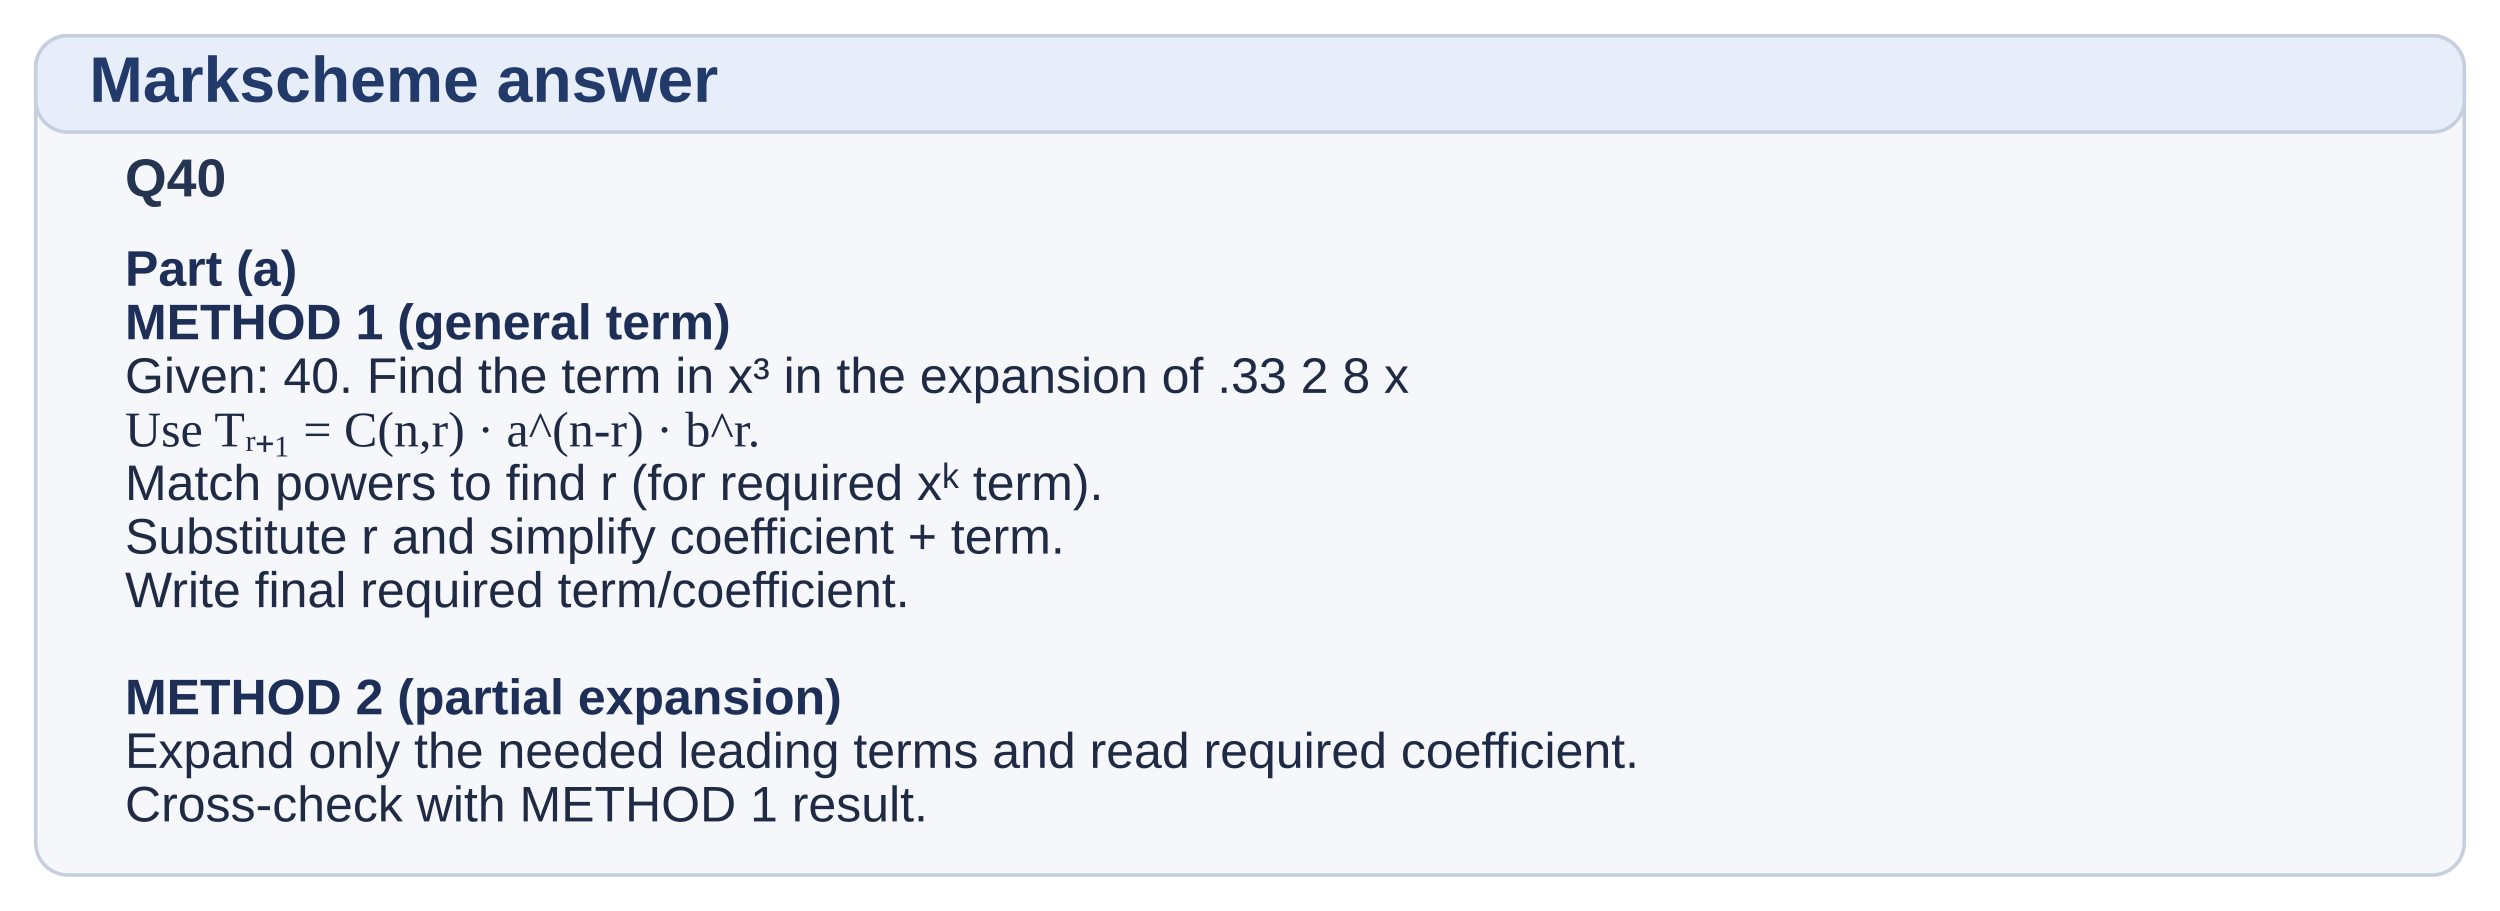
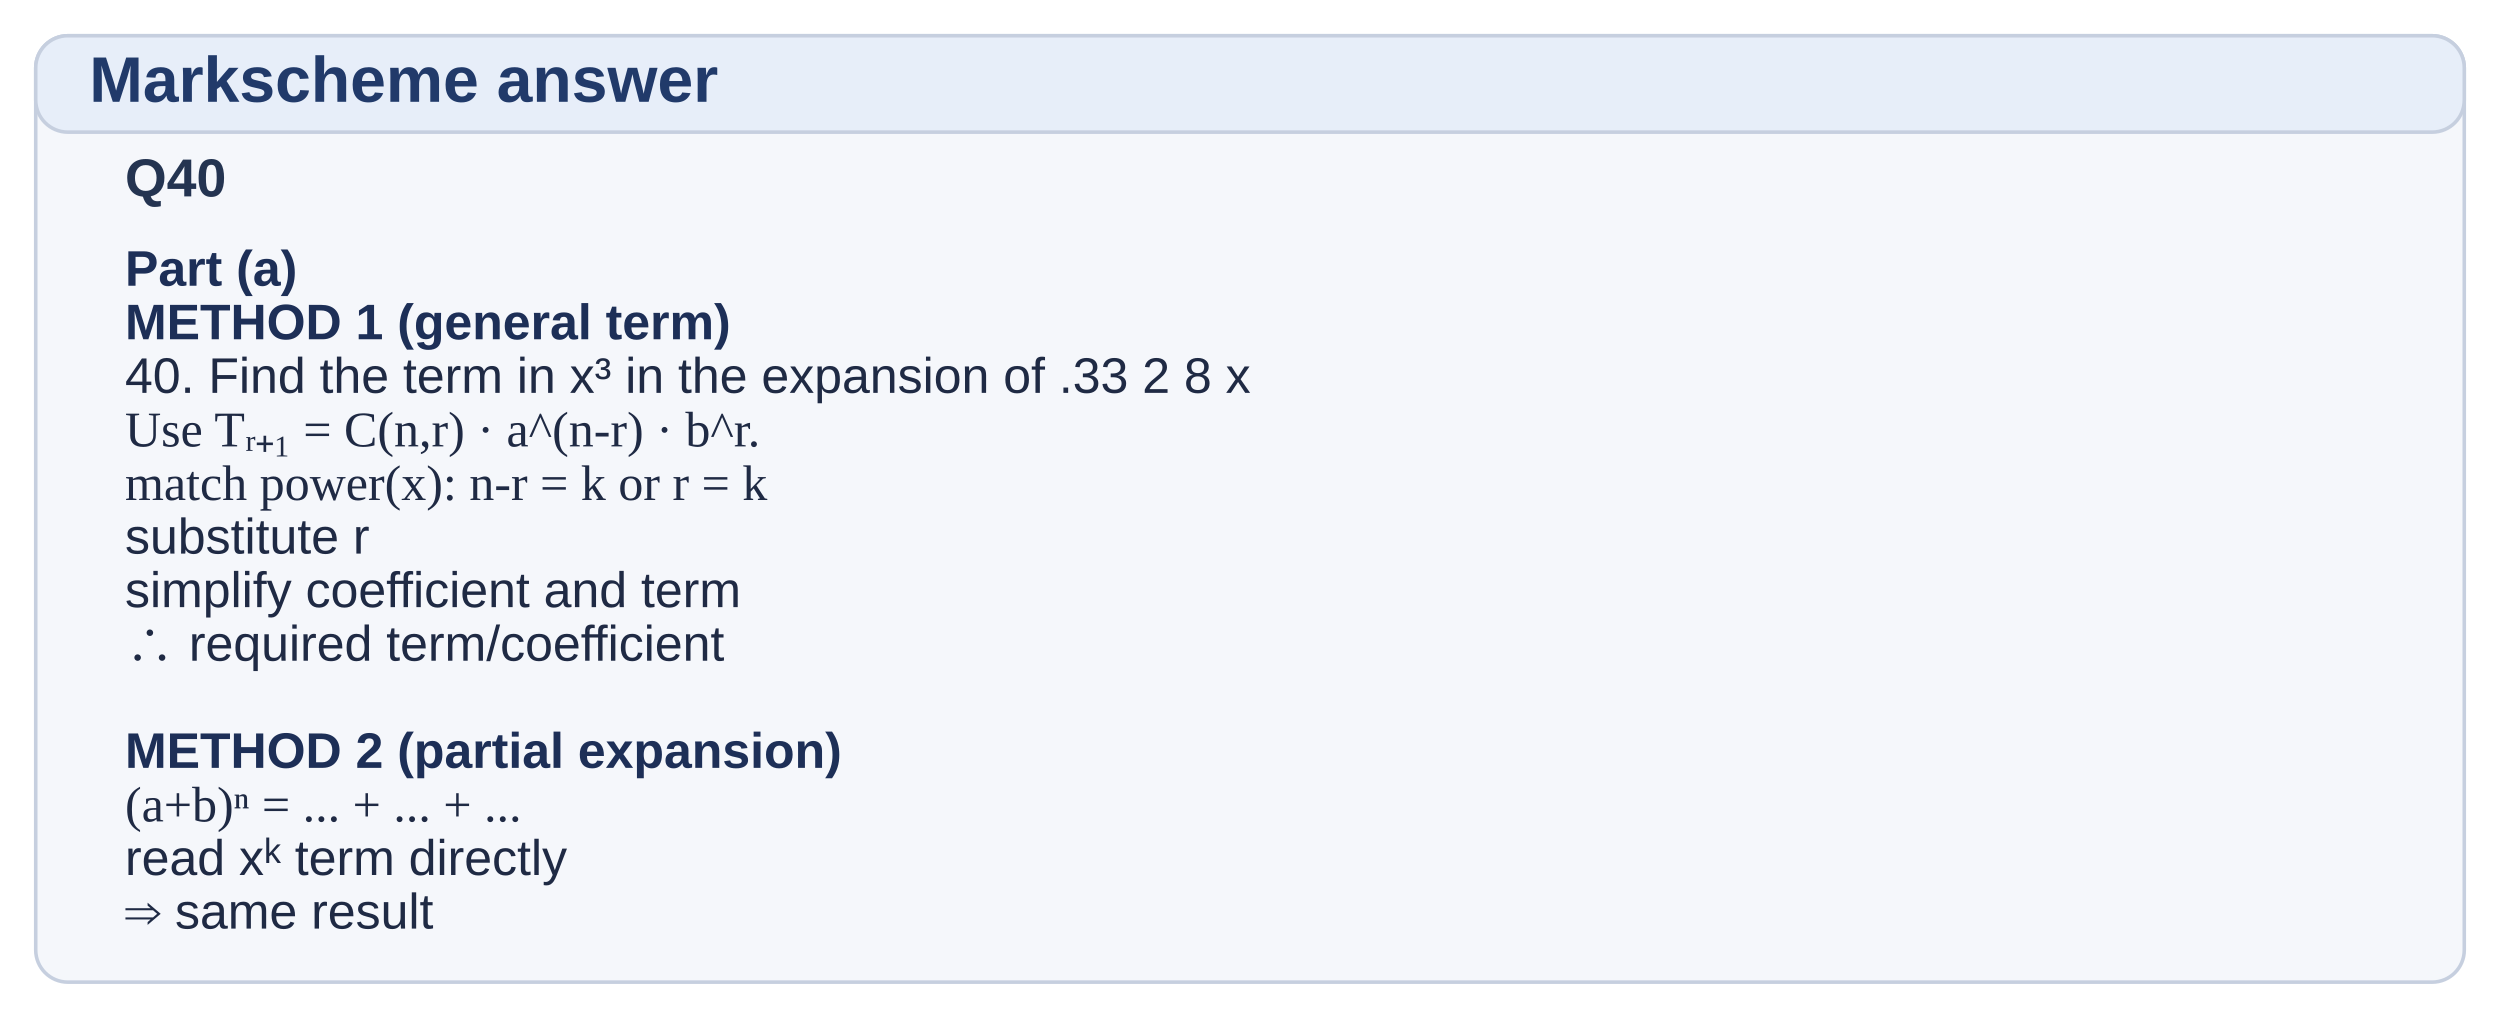
- <svg xmlns="http://www.w3.org/2000/svg" width="1400" height="510" viewBox="0 0 1400 510">
-   <rect x="20" y="20" width="1360" height="470" rx="18" ry="18" fill="#f5f7fb" stroke="#c6cfdf" stroke-width="2" />
+ <svg xmlns="http://www.w3.org/2000/svg" width="1400" height="570" viewBox="0 0 1400 570">
+   <rect x="20" y="20" width="1360" height="530" rx="18" ry="18" fill="#f5f7fb" stroke="#c6cfdf" stroke-width="2" />
  <rect x="20" y="20" width="1360" height="54" rx="18" ry="18" fill="#e7eef9" stroke="#c6cfdf" stroke-width="2" />
  <text x="50" y="57" font-family="Arial, Helvetica, sans-serif" font-size="36" font-weight="700" fill="#213a6a">Markscheme answer</text>
  <text x="70" y="110" font-family="Arial, Helvetica, sans-serif" font-size="30" font-weight="700" fill="#243451">Q40</text>
  <text x="70" y="160" font-family="Arial, Helvetica, sans-serif" font-size="28" font-weight="700" fill="#1d2f57">Part (a)</text>
  <text x="70" y="190" font-family="Arial, Helvetica, sans-serif" font-size="28" font-weight="700" fill="#1d2f57">METHOD 1 (general term)</text>
-   <text x="70" y="220" font-family="Arial, Helvetica, sans-serif" font-size="28" font-weight="500" fill="#1f2a44">Given: 40. Find the term in x³ in the expansion of .33 2 8 x</text>
+   <text x="70" y="220" font-family="Arial, Helvetica, sans-serif" font-size="28" font-weight="500" fill="#1f2a44">40. Find the term in x³ in the expansion of .33 2 8 x</text>
  <text x="70" y="250" font-family="Cambria Math, STIX Two Math, Times New Roman, serif" font-size="28" font-weight="500" fill="#1f2a44">Use Tᵣ₊₁ = C(n,r) · a^(n-r) · b^r.</text>
-   <text x="70" y="280" font-family="Arial, Helvetica, sans-serif" font-size="28" font-weight="500" fill="#1f2a44">Match powers to find r (for required xᵏ term).</text>
-   <text x="70" y="310" font-family="Arial, Helvetica, sans-serif" font-size="28" font-weight="500" fill="#1f2a44">Substitute r and simplify coefficient + term.</text>
-   <text x="70" y="340" font-family="Arial, Helvetica, sans-serif" font-size="28" font-weight="500" fill="#1f2a44">Write final required term/coefficient.</text>
-   <text x="70" y="370" font-family="Arial, Helvetica, sans-serif" font-size="28" font-weight="500" fill="#1f2a44"> </text>
-   <text x="70" y="400" font-family="Arial, Helvetica, sans-serif" font-size="28" font-weight="700" fill="#1d2f57">METHOD 2 (partial expansion)</text>
-   <text x="70" y="430" font-family="Arial, Helvetica, sans-serif" font-size="28" font-weight="500" fill="#1f2a44">Expand only the needed leading terms and read required coefficient.</text>
-   <text x="70" y="460" font-family="Arial, Helvetica, sans-serif" font-size="28" font-weight="500" fill="#1f2a44">Cross-check with METHOD 1 result.</text>
+   <text x="70" y="280" font-family="Cambria Math, STIX Two Math, Times New Roman, serif" font-size="28" font-weight="500" fill="#1f2a44">match power(x): n-r = k  or  r = k</text>
+   <text x="70" y="310" font-family="Arial, Helvetica, sans-serif" font-size="28" font-weight="500" fill="#1f2a44">substitute r</text>
+   <text x="70" y="340" font-family="Arial, Helvetica, sans-serif" font-size="28" font-weight="500" fill="#1f2a44">simplify coefficient and term</text>
+   <text x="70" y="370" font-family="Arial, Helvetica, sans-serif" font-size="28" font-weight="500" fill="#1f2a44">∴ required term/coefficient</text>
+   <text x="70" y="400" font-family="Arial, Helvetica, sans-serif" font-size="28" font-weight="500" fill="#1f2a44"> </text>
+   <text x="70" y="430" font-family="Arial, Helvetica, sans-serif" font-size="28" font-weight="700" fill="#1d2f57">METHOD 2 (partial expansion)</text>
+   <text x="70" y="460" font-family="Cambria Math, STIX Two Math, Times New Roman, serif" font-size="28" font-weight="500" fill="#1f2a44">(a+b)ⁿ = ... + ... + ...</text>
+   <text x="70" y="490" font-family="Arial, Helvetica, sans-serif" font-size="28" font-weight="500" fill="#1f2a44">read xᵏ term directly</text>
+   <text x="70" y="520" font-family="Arial, Helvetica, sans-serif" font-size="28" font-weight="500" fill="#1f2a44">⇒ same result</text>
</svg>
